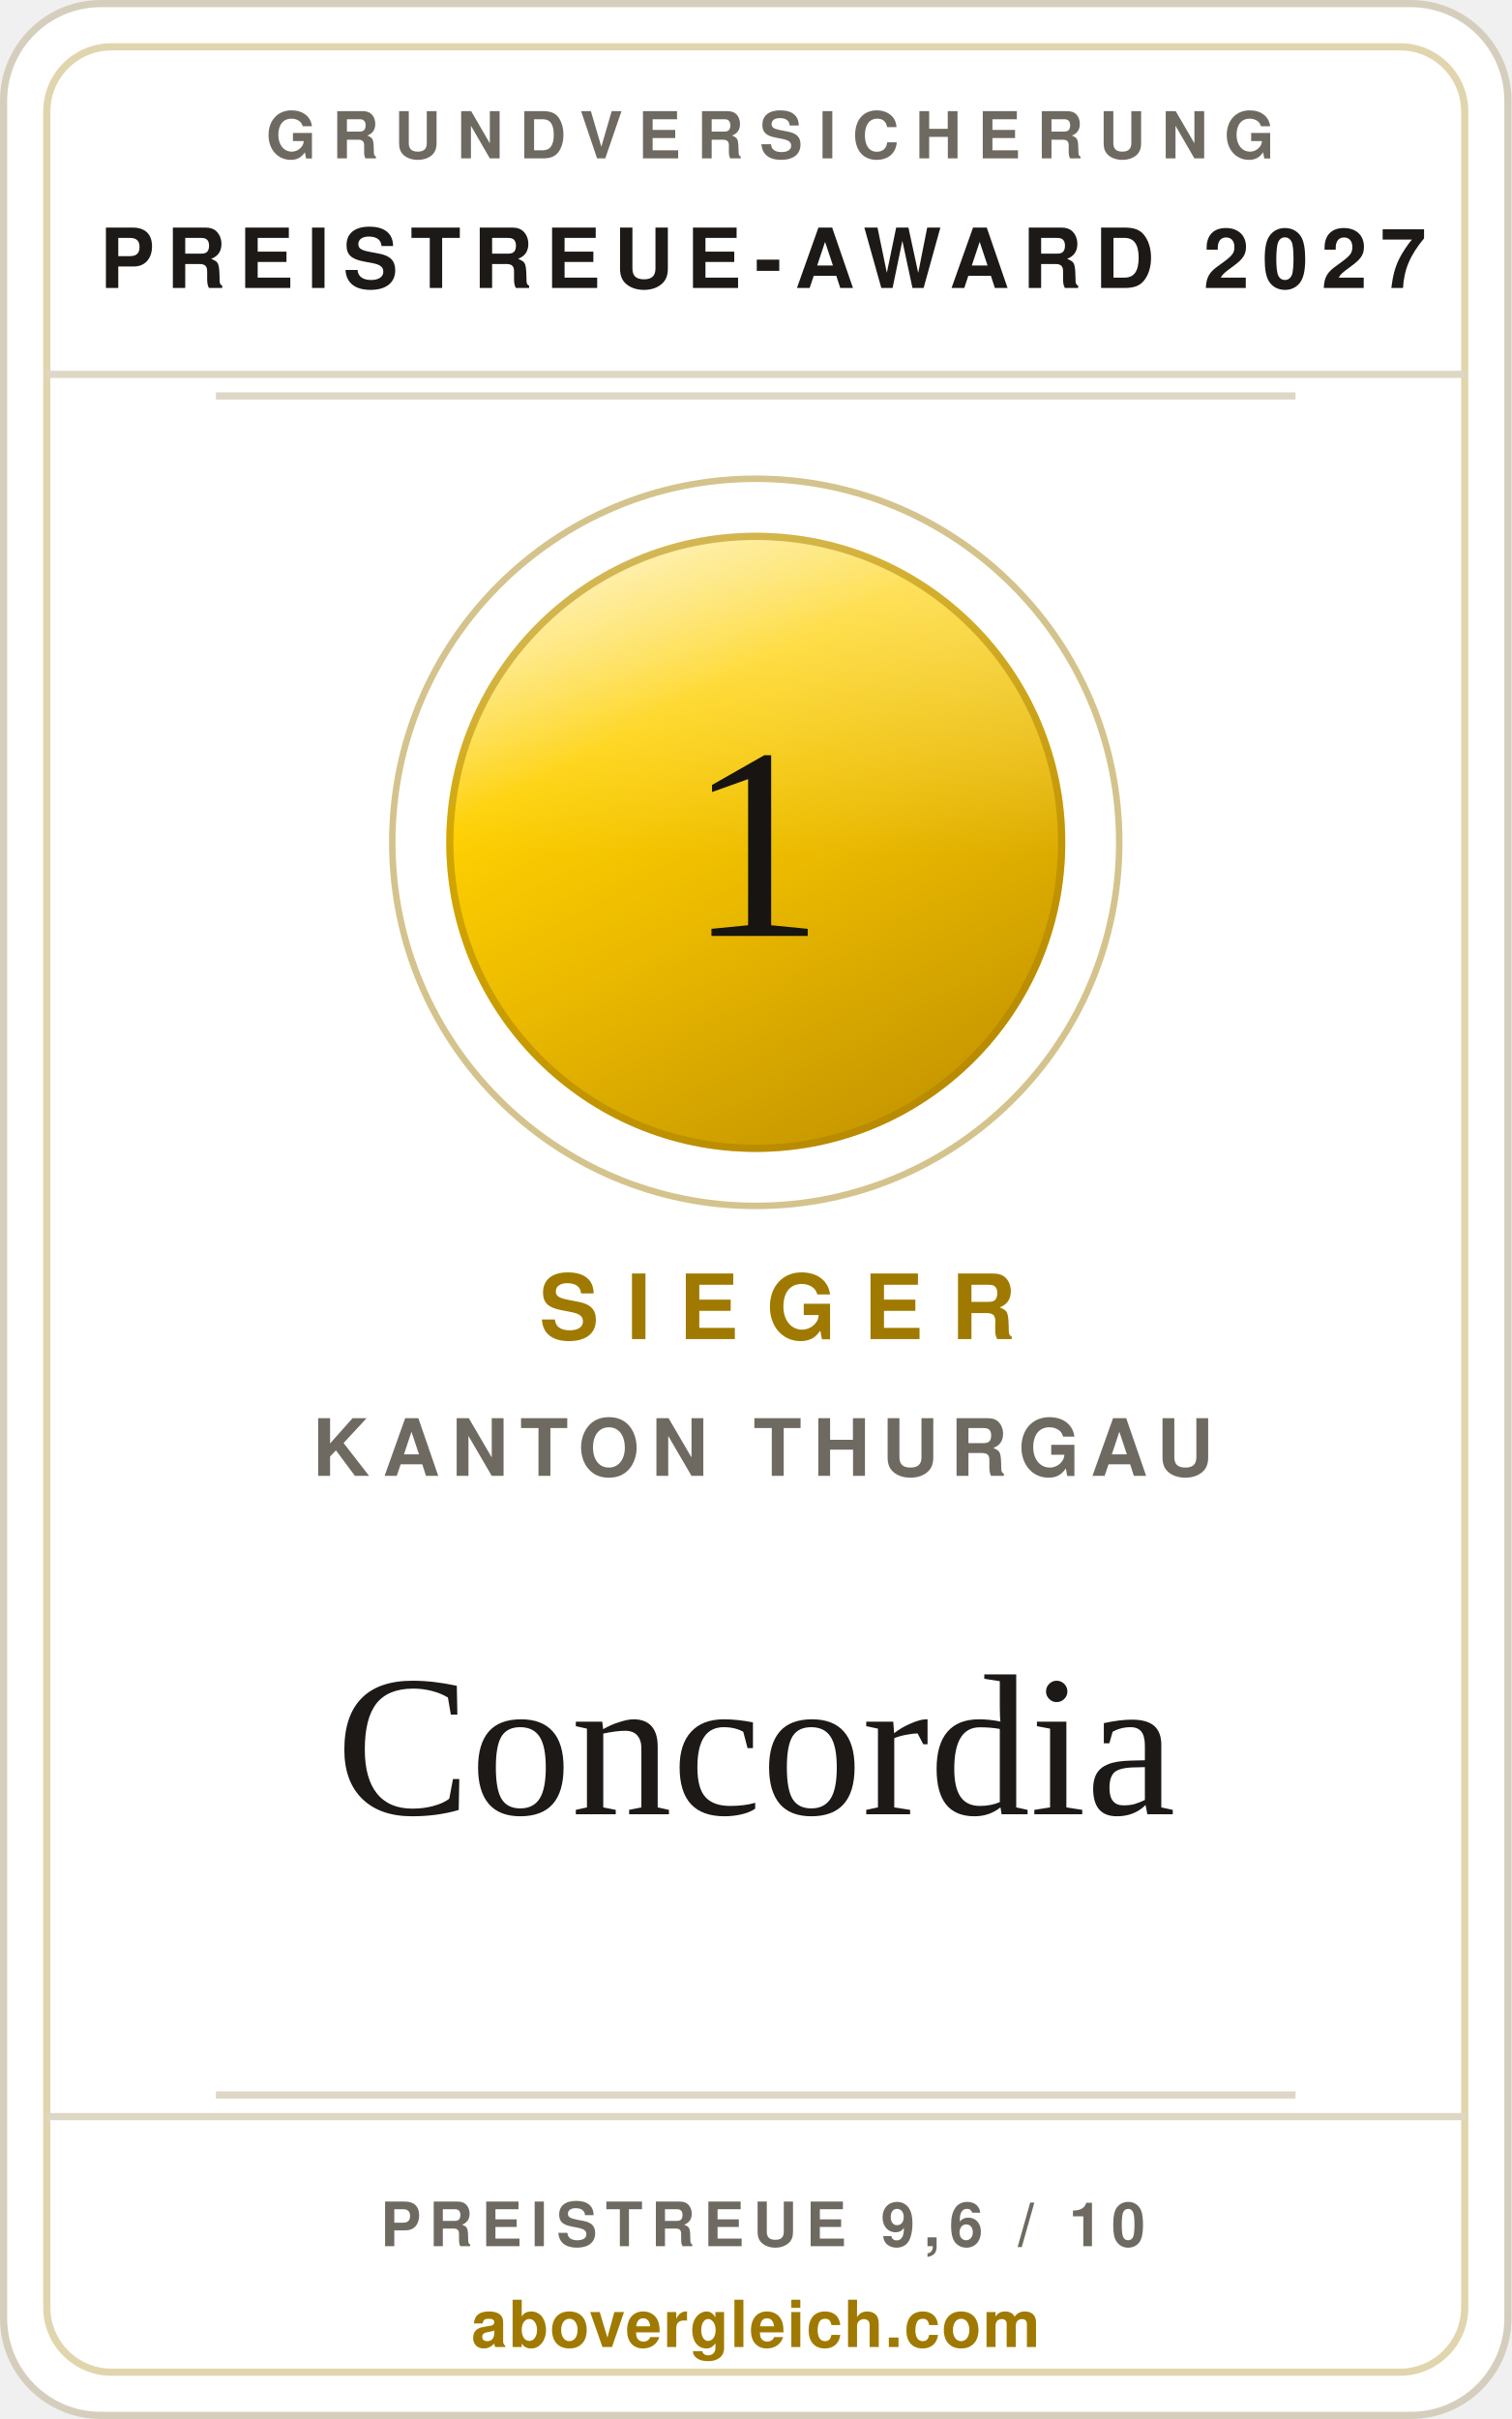
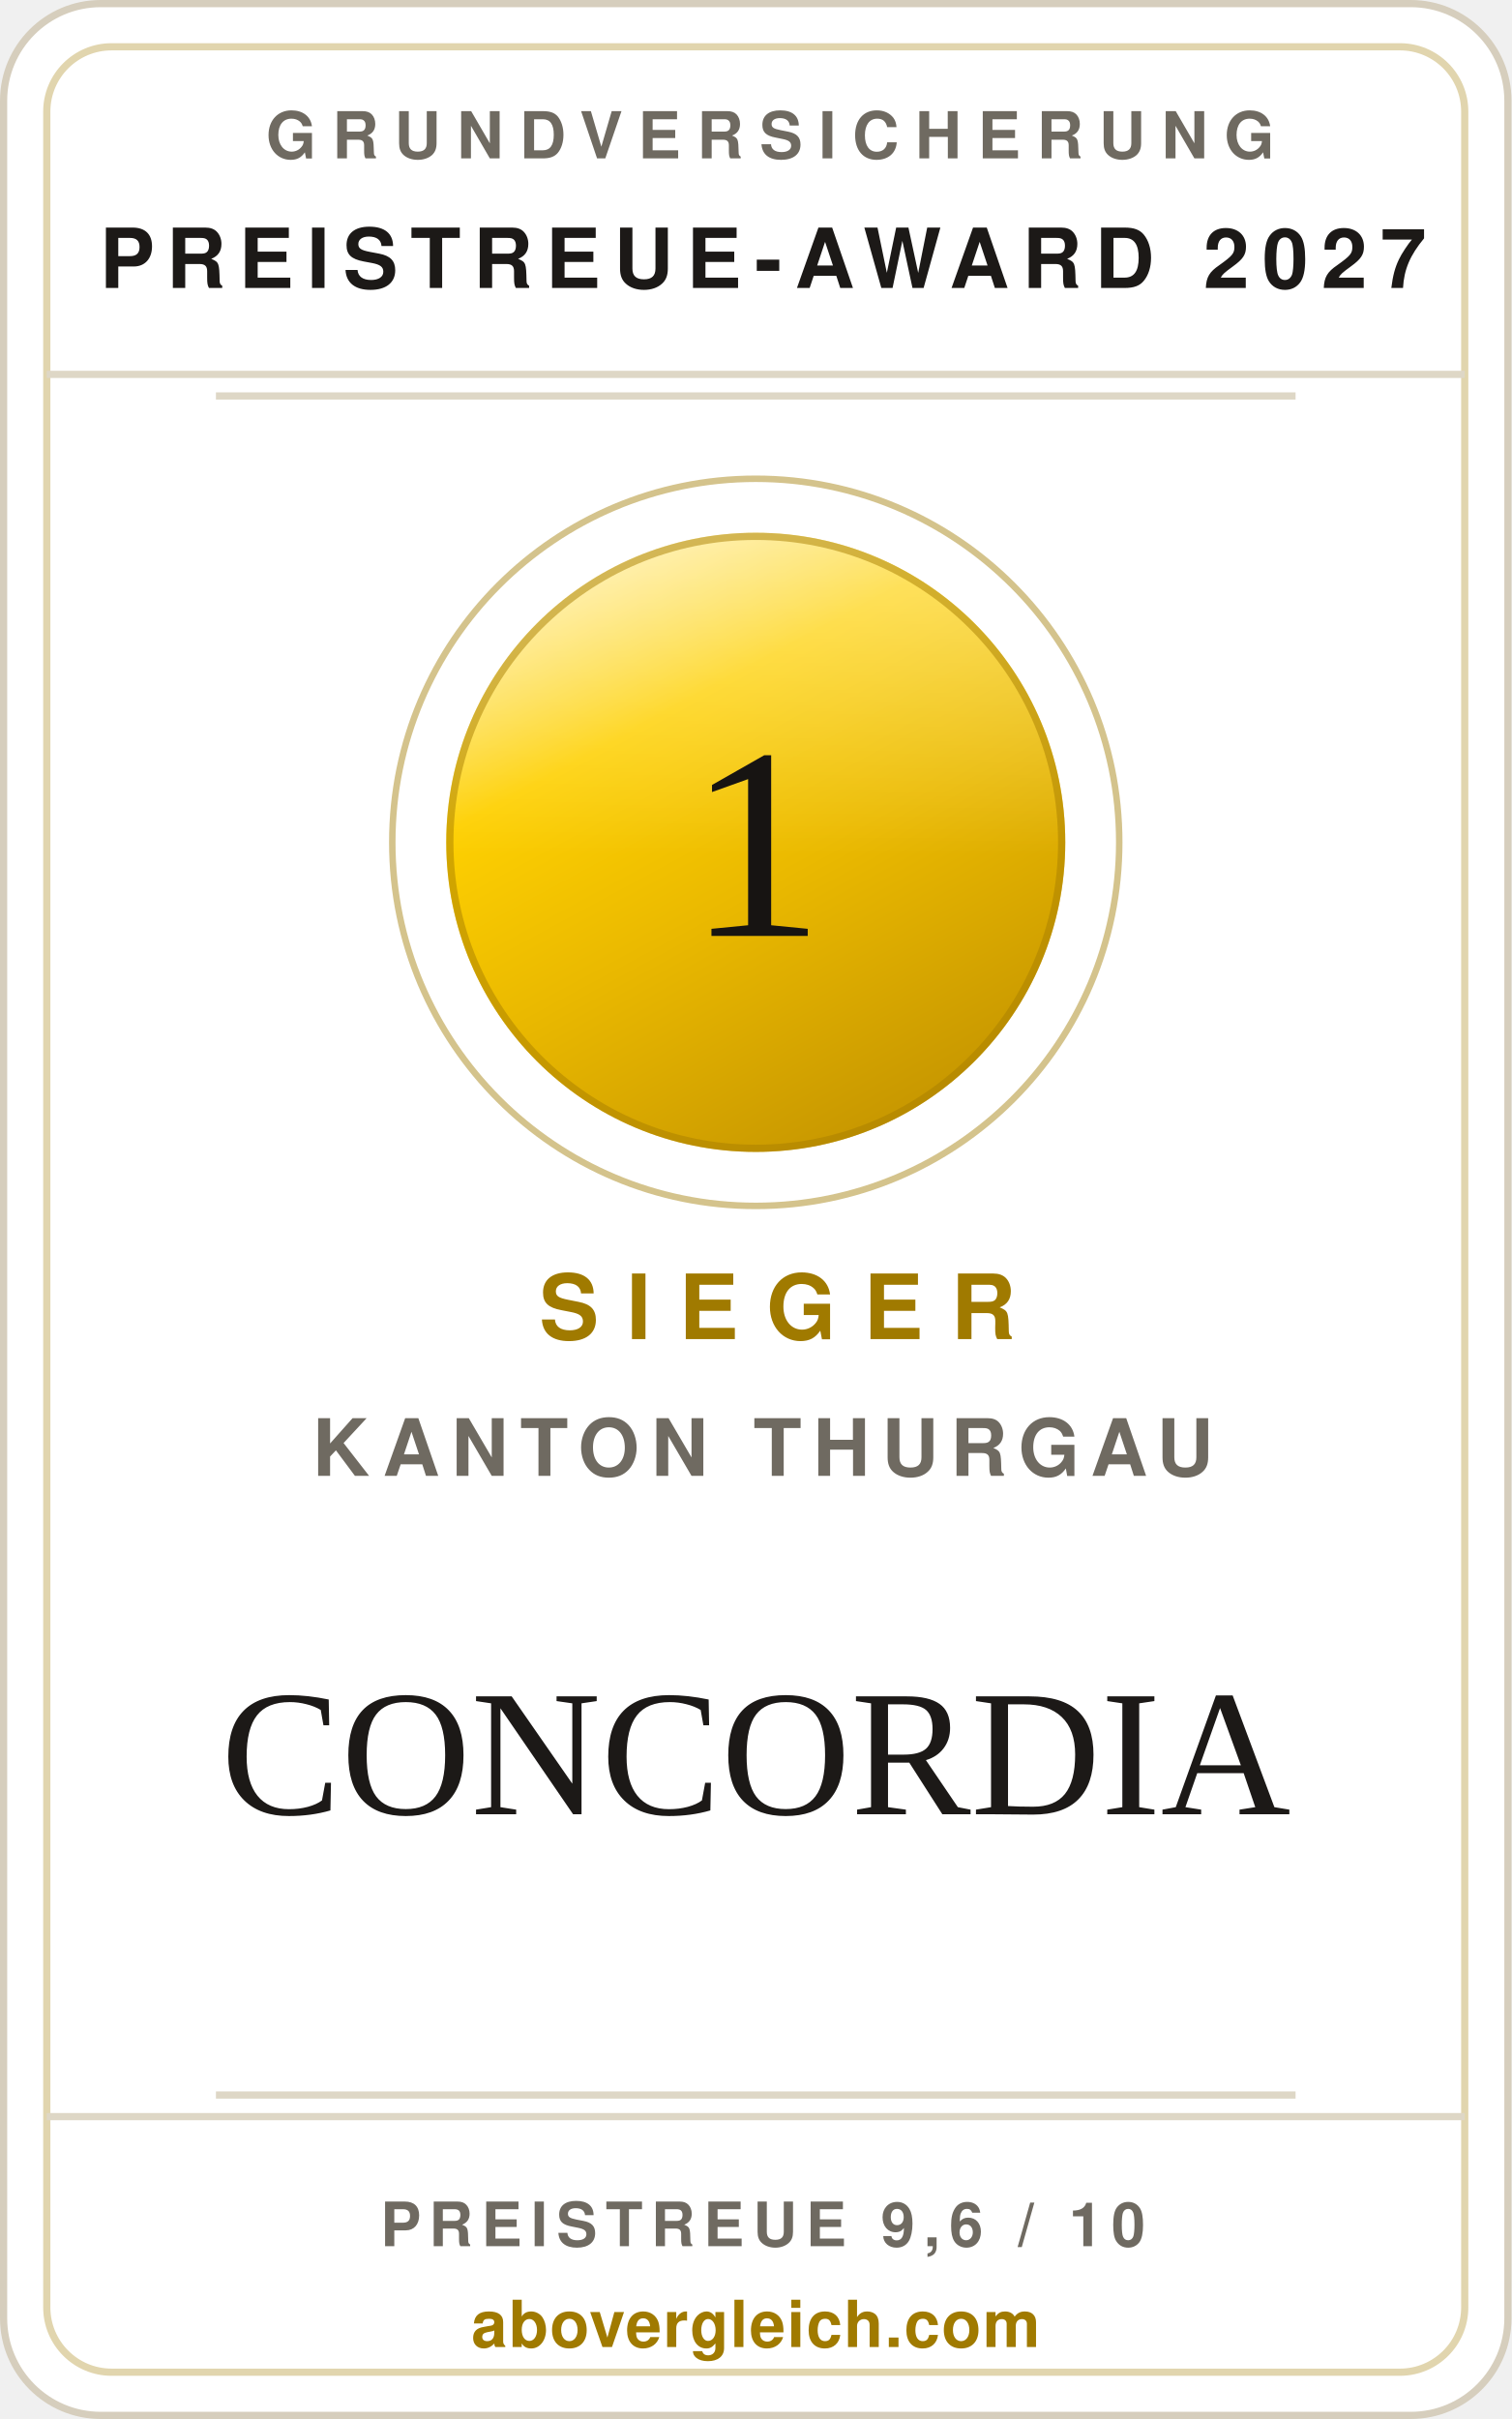
- <svg xmlns="http://www.w3.org/2000/svg" width="240" height="384" viewBox="0 0 210 336" role="img" aria-label="abovergleich Preistreue-Award 2027: Preistreueste Krankenkasse im Kanton Thurgau 2027, Concordia">
+ <svg xmlns="http://www.w3.org/2000/svg" width="240" height="384" viewBox="0 0 210 336" role="img" aria-label="abovergleich Preistreue-Award 2027: Preistreueste Krankenkasse im Kanton Thurgau 2027, CONCORDIA">
  <style>.s{font-family:'Helvetica Neue',Helvetica,Arial,sans-serif}.v{font-family:Georgia,'Times New Roman',serif}</style>
  <defs>
    <linearGradient id="metall" x1="0.18" y1="0" x2="0.72" y2="1">
      <stop offset="0%" stop-color="#ffeea6" />
      <stop offset="30%" stop-color="#fed001" />
      <stop offset="58%" stop-color="#eab900" />
      <stop offset="100%" stop-color="#c49400" />
    </linearGradient>
    <linearGradient id="glanz" x1="0" y1="0" x2="0" y2="1">
      <stop offset="0%" stop-color="#ffffff" stop-opacity="0.42" />
      <stop offset="52%" stop-color="#ffffff" stop-opacity="0" />
    </linearGradient>
  </defs>
  <rect x="0.5" y="0.5" width="209" height="335" rx="13.5" fill="#ffffff" stroke="#d6cebd" />
  <rect x="6.5" y="6.5" width="197" height="323" rx="9" fill="none" stroke="rgba(160,122,0,0.32)" />
  <text class="s" x="107" y="22" text-anchor="middle" font-size="9" font-weight="700" letter-spacing="2.2" fill="#6f6a61">GRUNDVERSICHERUNG</text>
  <text class="s" x="106" y="40" text-anchor="middle" font-size="11.5" font-weight="700" letter-spacing="1.8" fill="#1c1917">PREISTREUE-AWARD 2027</text>
  <line x1="6.5" y1="52" x2="203.5" y2="52" stroke="#ded7c6" />
  <line x1="30" y1="55" x2="180" y2="55" stroke="#ded7c6" />
  <circle cx="105" cy="117" r="50.5" fill="none" stroke="rgba(160,122,0,0.45)" stroke-width="0.9" />
  <circle cx="105" cy="117" r="43" fill="url(#metall)" />
  <circle cx="105" cy="117" r="43" fill="url(#glanz)" />
  <circle cx="105" cy="117" r="42.5" fill="none" stroke="#a97f00" stroke-opacity="0.5" stroke-width="1" />
  <text class="v" x="105" y="130" text-anchor="middle" font-size="38" fill="#171412">1</text>
  <text class="s" x="108" y="186" text-anchor="middle" font-size="12.5" font-weight="700" letter-spacing="3.8" fill="#a07a00">SIEGER</text>
  <text class="s" x="106" y="205" text-anchor="middle" font-size="11" font-weight="600" letter-spacing="1.6" fill="#6f6a61">KANTON THURGAU</text>
-   <text class="v" x="105" y="252" text-anchor="middle" font-size="28" fill="#1c1917">Concordia</text>
+   <text class="v" x="105" y="252" text-anchor="middle" font-size="25" fill="#1c1917">CONCORDIA</text>
  <line x1="30" y1="291" x2="180" y2="291" stroke="#ded7c6" />
  <line x1="6.5" y1="294" x2="203.5" y2="294" stroke="#ded7c6" />
  <text class="s" x="106" y="312" text-anchor="middle" font-size="8.5" font-weight="700" letter-spacing="1.2" fill="#6f6a61">PREISTREUE 9,6 / 10</text>
  <text class="s" x="105" y="326" text-anchor="middle" font-size="9" font-weight="700" letter-spacing="0.2" fill="#a07a00">abovergleich.com</text>
</svg>
